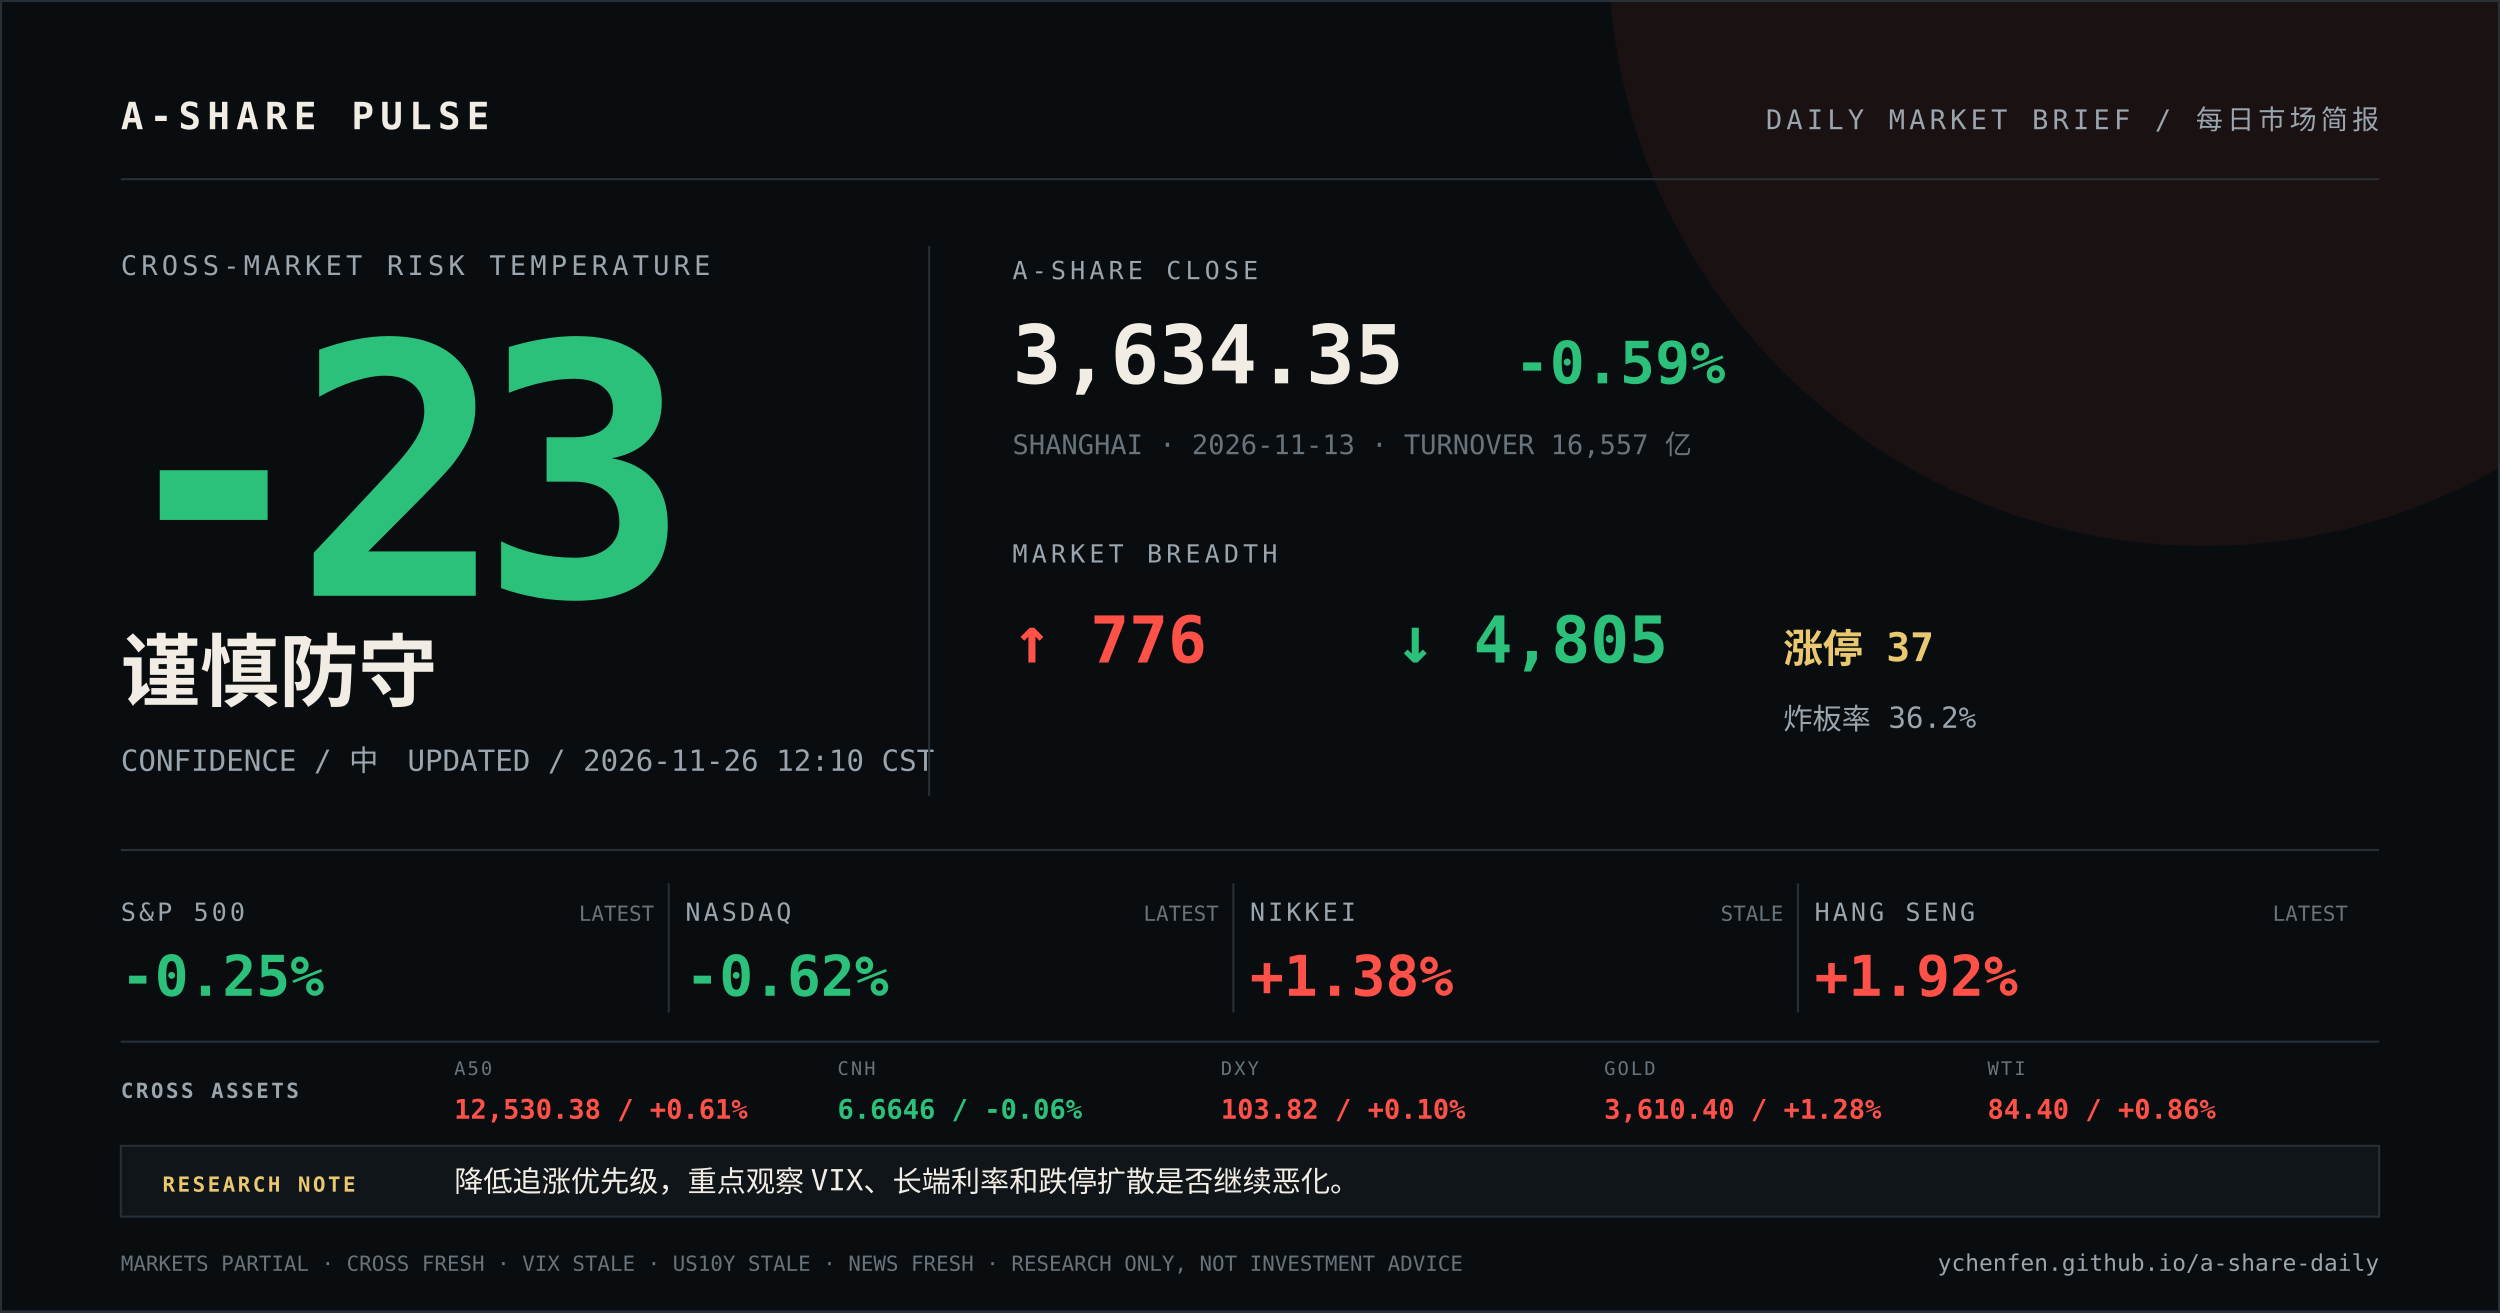
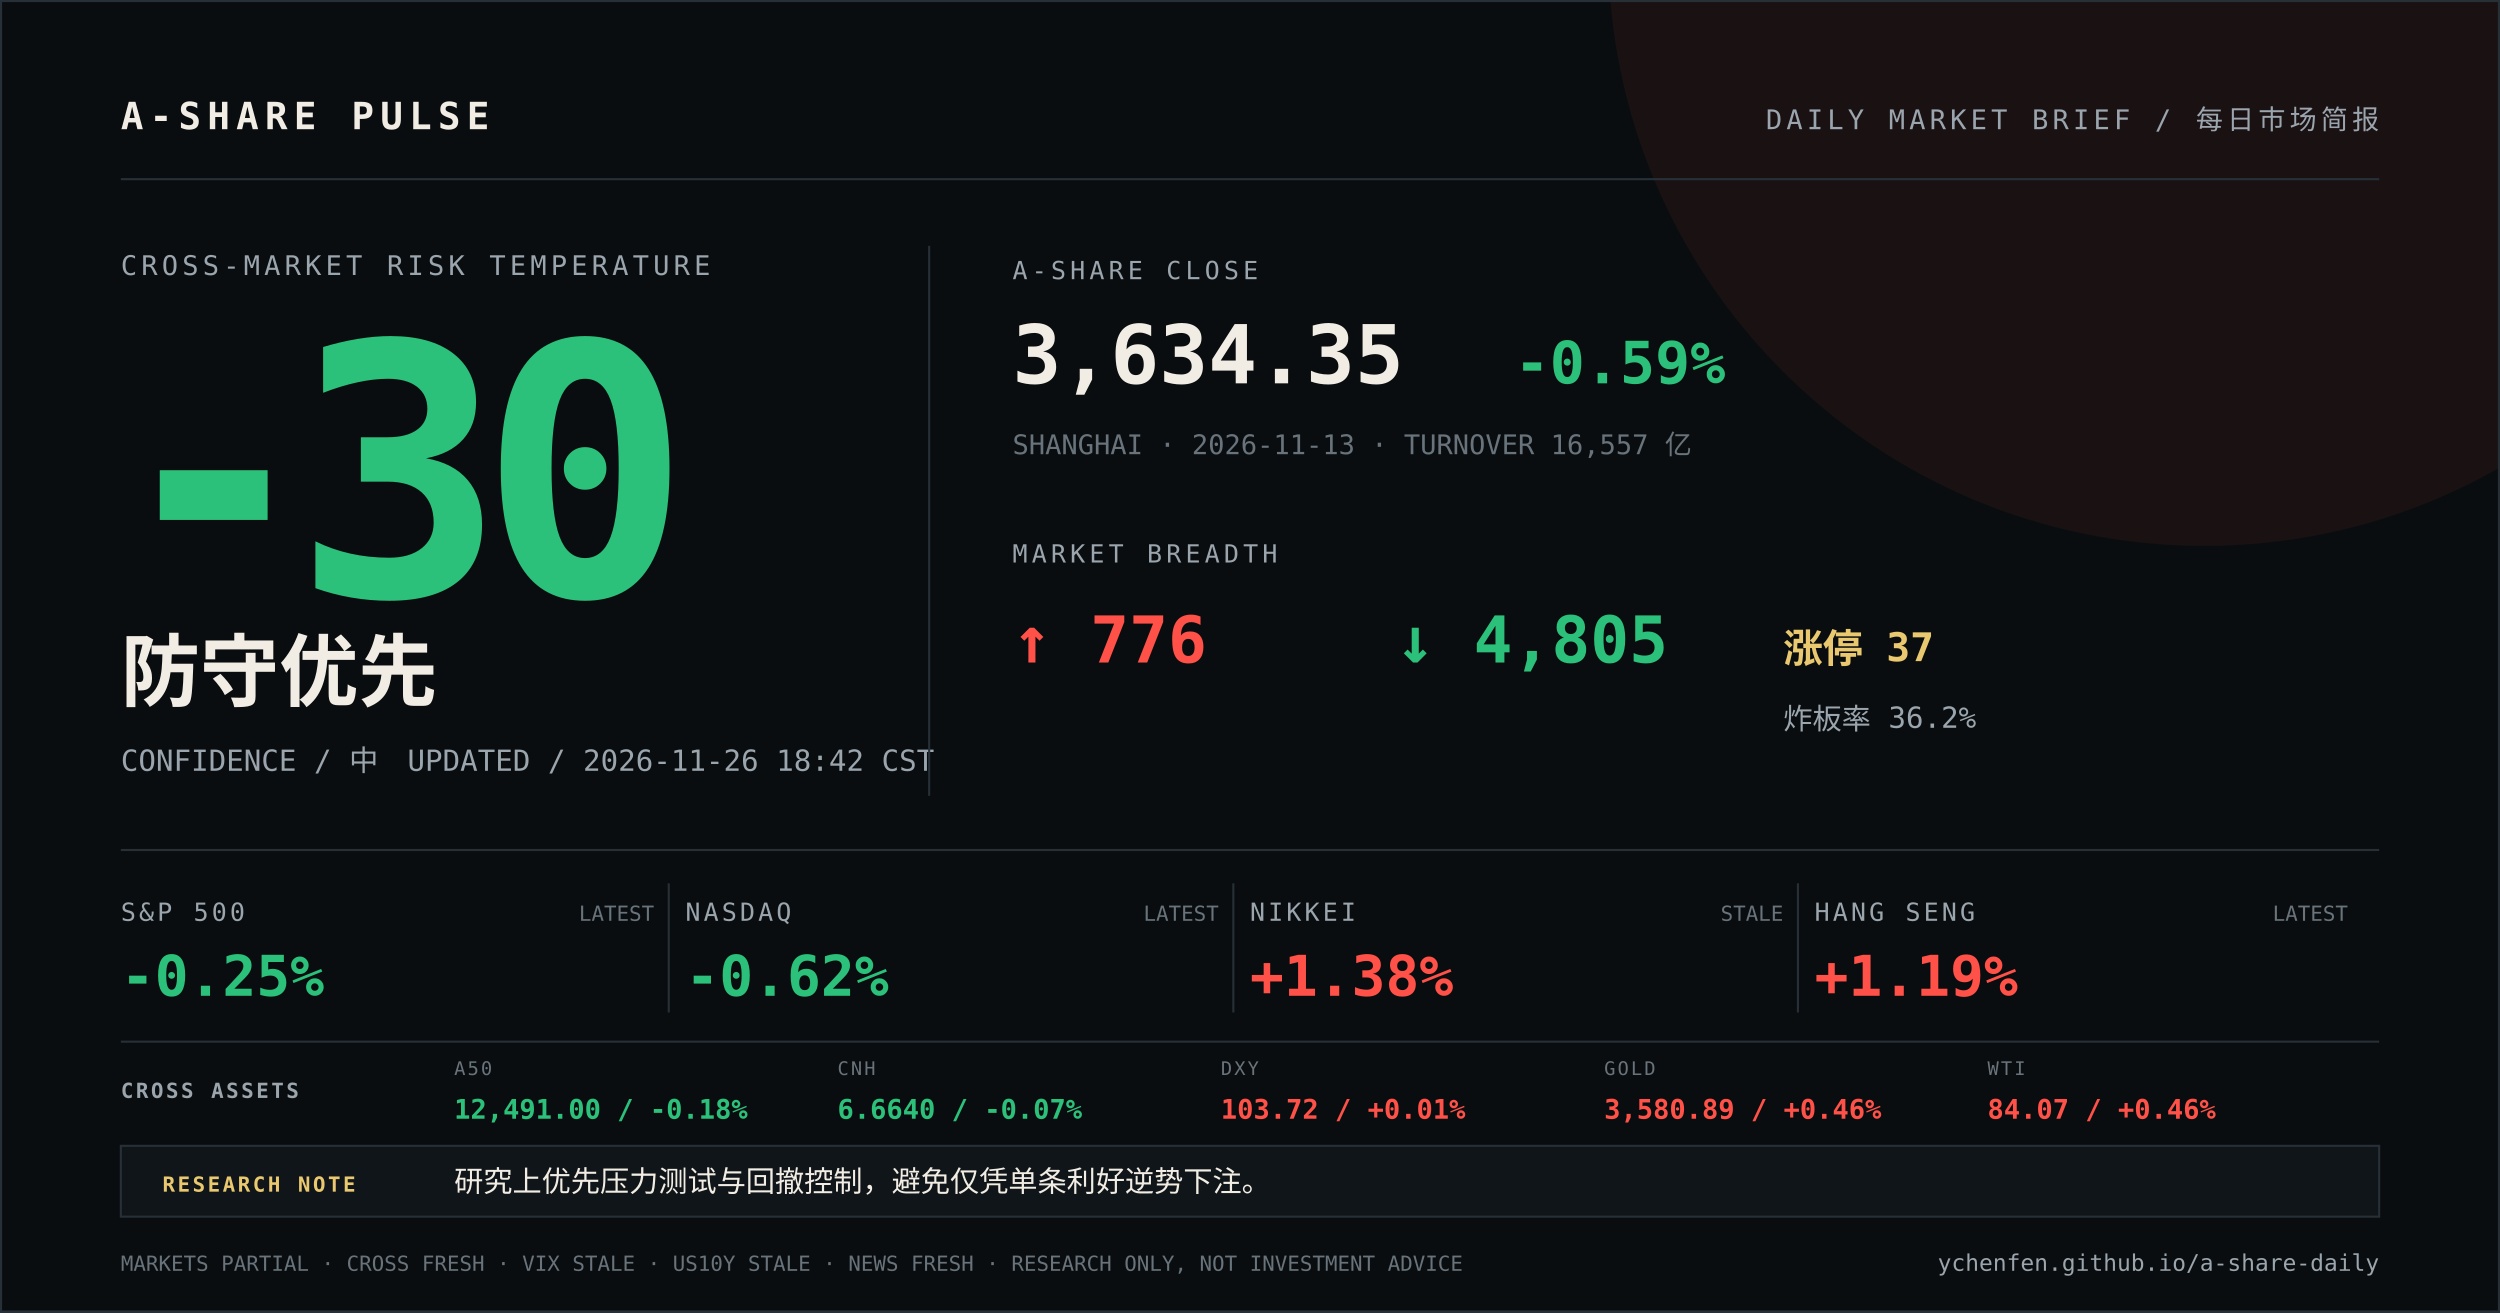
<svg xmlns="http://www.w3.org/2000/svg" width="1200" height="630" viewBox="0 0 1200 630">
  <rect width="1200" height="630" fill="#0a0d0f" />
  <circle cx="1058" cy="-24" r="286" fill="#ff5148" opacity="0.07" />
  <path d="M0 0H1200V630H0Z" fill="none" stroke="#273037" stroke-width="2" />
  <g font-family="DIN Alternate, SFMono-Regular, Menlo, monospace">
    <text x="58" y="62" fill="#f2ede4" font-size="18" font-weight="700" letter-spacing="3">A-SHARE PULSE</text>
    <text x="1142" y="62" fill="#9aa5ad" font-size="13" text-anchor="end" letter-spacing="2">DAILY MARKET BRIEF / 每日市场简报</text>
    <line x1="58" y1="86" x2="1142" y2="86" stroke="#273037" />
    <text x="58" y="132" fill="#9aa5ad" font-size="13" letter-spacing="2">CROSS-MARKET RISK TEMPERATURE</text>
-     <text x="52" y="286" fill="#2cc17a" font-size="168" font-weight="800" letter-spacing="-12">-23</text>
-     <text x="58" y="336" fill="#f2ede4" font-size="38" font-weight="700">谨慎防守</text>
-     <text x="58" y="370" fill="#9aa5ad" font-size="14">CONFIDENCE / 中　UPDATED / 2026-11-26 12:10 CST</text>
+     <text x="52" y="286" fill="#2cc17a" font-size="168" font-weight="800" letter-spacing="-12">-30</text>
+     <text x="58" y="336" fill="#f2ede4" font-size="38" font-weight="700">防守优先</text>
+     <text x="58" y="370" fill="#9aa5ad" font-size="14">CONFIDENCE / 中　UPDATED / 2026-11-26 18:42 CST</text>
    <line x1="446" y1="118" x2="446" y2="382" stroke="#273037" />
    <text x="486" y="134" fill="#9aa5ad" font-size="12" letter-spacing="2">A-SHARE CLOSE</text>
    <text x="486" y="184" fill="#f2ede4" font-size="39" font-weight="700">3,634.35</text>
    <text x="727" y="184" fill="#2cc17a" font-size="28" font-weight="700">-0.59%</text>
    <text x="486" y="218" fill="#68737b" font-size="13">SHANGHAI · 2026-11-13 · TURNOVER 16,557 亿</text>
    <text x="486" y="270" fill="#9aa5ad" font-size="12" letter-spacing="2">MARKET BREADTH</text>
    <text x="486" y="318" fill="#ff5148" font-size="31" font-weight="700">↑ 776</text>
    <text x="670" y="318" fill="#2cc17a" font-size="31" font-weight="700">↓ 4,805</text>
    <text x="856" y="318" fill="#e9c86f" font-size="19" font-weight="700">涨停 37</text>
    <text x="856" y="350" fill="#9aa5ad" font-size="14">炸板率 36.2%</text>
    <line x1="58" y1="408" x2="1142" y2="408" stroke="#273037" />
    <text x="58" y="442" fill="#9aa5ad" font-size="12" letter-spacing="1.5">S&amp;P 500</text>
    <text x="58" y="478" fill="#2cc17a" font-size="27" font-weight="700">-0.25%</text>
    <text x="314" y="442" fill="#68737b" font-size="10" text-anchor="end">LATEST</text>
    <line x1="321" y1="424" x2="321" y2="486" stroke="#273037" />
    <text x="329" y="442" fill="#9aa5ad" font-size="12" letter-spacing="1.5">NASDAQ</text>
    <text x="329" y="478" fill="#2cc17a" font-size="27" font-weight="700">-0.62%</text>
    <text x="585" y="442" fill="#68737b" font-size="10" text-anchor="end">LATEST</text>
    <line x1="592" y1="424" x2="592" y2="486" stroke="#273037" />
    <text x="600" y="442" fill="#9aa5ad" font-size="12" letter-spacing="1.5">NIKKEI</text>
    <text x="600" y="478" fill="#ff5148" font-size="27" font-weight="700">+1.38%</text>
    <text x="856" y="442" fill="#68737b" font-size="10" text-anchor="end">STALE</text>
    <line x1="863" y1="424" x2="863" y2="486" stroke="#273037" />
    <text x="871" y="442" fill="#9aa5ad" font-size="12" letter-spacing="1.5">HANG SENG</text>
-     <text x="871" y="478" fill="#ff5148" font-size="27" font-weight="700">+1.92%</text>
+     <text x="871" y="478" fill="#ff5148" font-size="27" font-weight="700">+1.19%</text>
    <text x="1127" y="442" fill="#68737b" font-size="10" text-anchor="end">LATEST</text>
    <line x1="58" y1="500" x2="1142" y2="500" stroke="#273037" />
    <text x="58" y="527" fill="#9aa5ad" font-size="10" font-weight="700" letter-spacing="1.2">CROSS ASSETS</text>
    <text x="218" y="516" fill="#68737b" font-size="9" letter-spacing="1">A50</text>
-     <text x="218" y="537" fill="#ff5148" font-size="13" font-weight="700">12,530.38 / +0.61%</text>
+     <text x="218" y="537" fill="#2cc17a" font-size="13" font-weight="700">12,491.00 / -0.18%</text>
    <text x="402" y="516" fill="#68737b" font-size="9" letter-spacing="1">CNH</text>
-     <text x="402" y="537" fill="#2cc17a" font-size="13" font-weight="700">6.6646 / -0.06%</text>
+     <text x="402" y="537" fill="#2cc17a" font-size="13" font-weight="700">6.6640 / -0.07%</text>
    <text x="586" y="516" fill="#68737b" font-size="9" letter-spacing="1">DXY</text>
-     <text x="586" y="537" fill="#ff5148" font-size="13" font-weight="700">103.82 / +0.10%</text>
+     <text x="586" y="537" fill="#ff5148" font-size="13" font-weight="700">103.72 / +0.01%</text>
    <text x="770" y="516" fill="#68737b" font-size="9" letter-spacing="1">GOLD</text>
-     <text x="770" y="537" fill="#ff5148" font-size="13" font-weight="700">3,610.40 / +1.28%</text>
+     <text x="770" y="537" fill="#ff5148" font-size="13" font-weight="700">3,580.89 / +0.46%</text>
    <text x="954" y="516" fill="#68737b" font-size="9" letter-spacing="1">WTI</text>
-     <text x="954" y="537" fill="#ff5148" font-size="13" font-weight="700">84.40 / +0.86%</text>
+     <text x="954" y="537" fill="#ff5148" font-size="13" font-weight="700">84.07 / +0.46%</text>
    <rect x="58" y="550" width="1084" height="34" fill="#101519" stroke="#273037" />
    <text x="78" y="572" fill="#e9c86f" font-size="10" font-weight="700" letter-spacing="1.2">RESEARCH NOTE</text>
-     <text x="218" y="572" fill="#f2ede4" font-size="14">降低追涨优先级，重点观察 VIX、长端利率和跌停扩散是否继续恶化。</text>
+     <text x="218" y="572" fill="#f2ede4" font-size="14">研究上优先压力测试与回撤控制，避免仅凭单条利好逆势下注。</text>
    <text x="58" y="610" fill="#68737b" font-size="10">MARKETS PARTIAL · CROSS FRESH · VIX STALE · US10Y STALE · NEWS FRESH · RESEARCH ONLY, NOT INVESTMENT ADVICE</text>
    <text x="1142" y="610" fill="#9aa5ad" font-size="11" text-anchor="end">ychenfen.github.io/a-share-daily</text>
  </g>
</svg>
